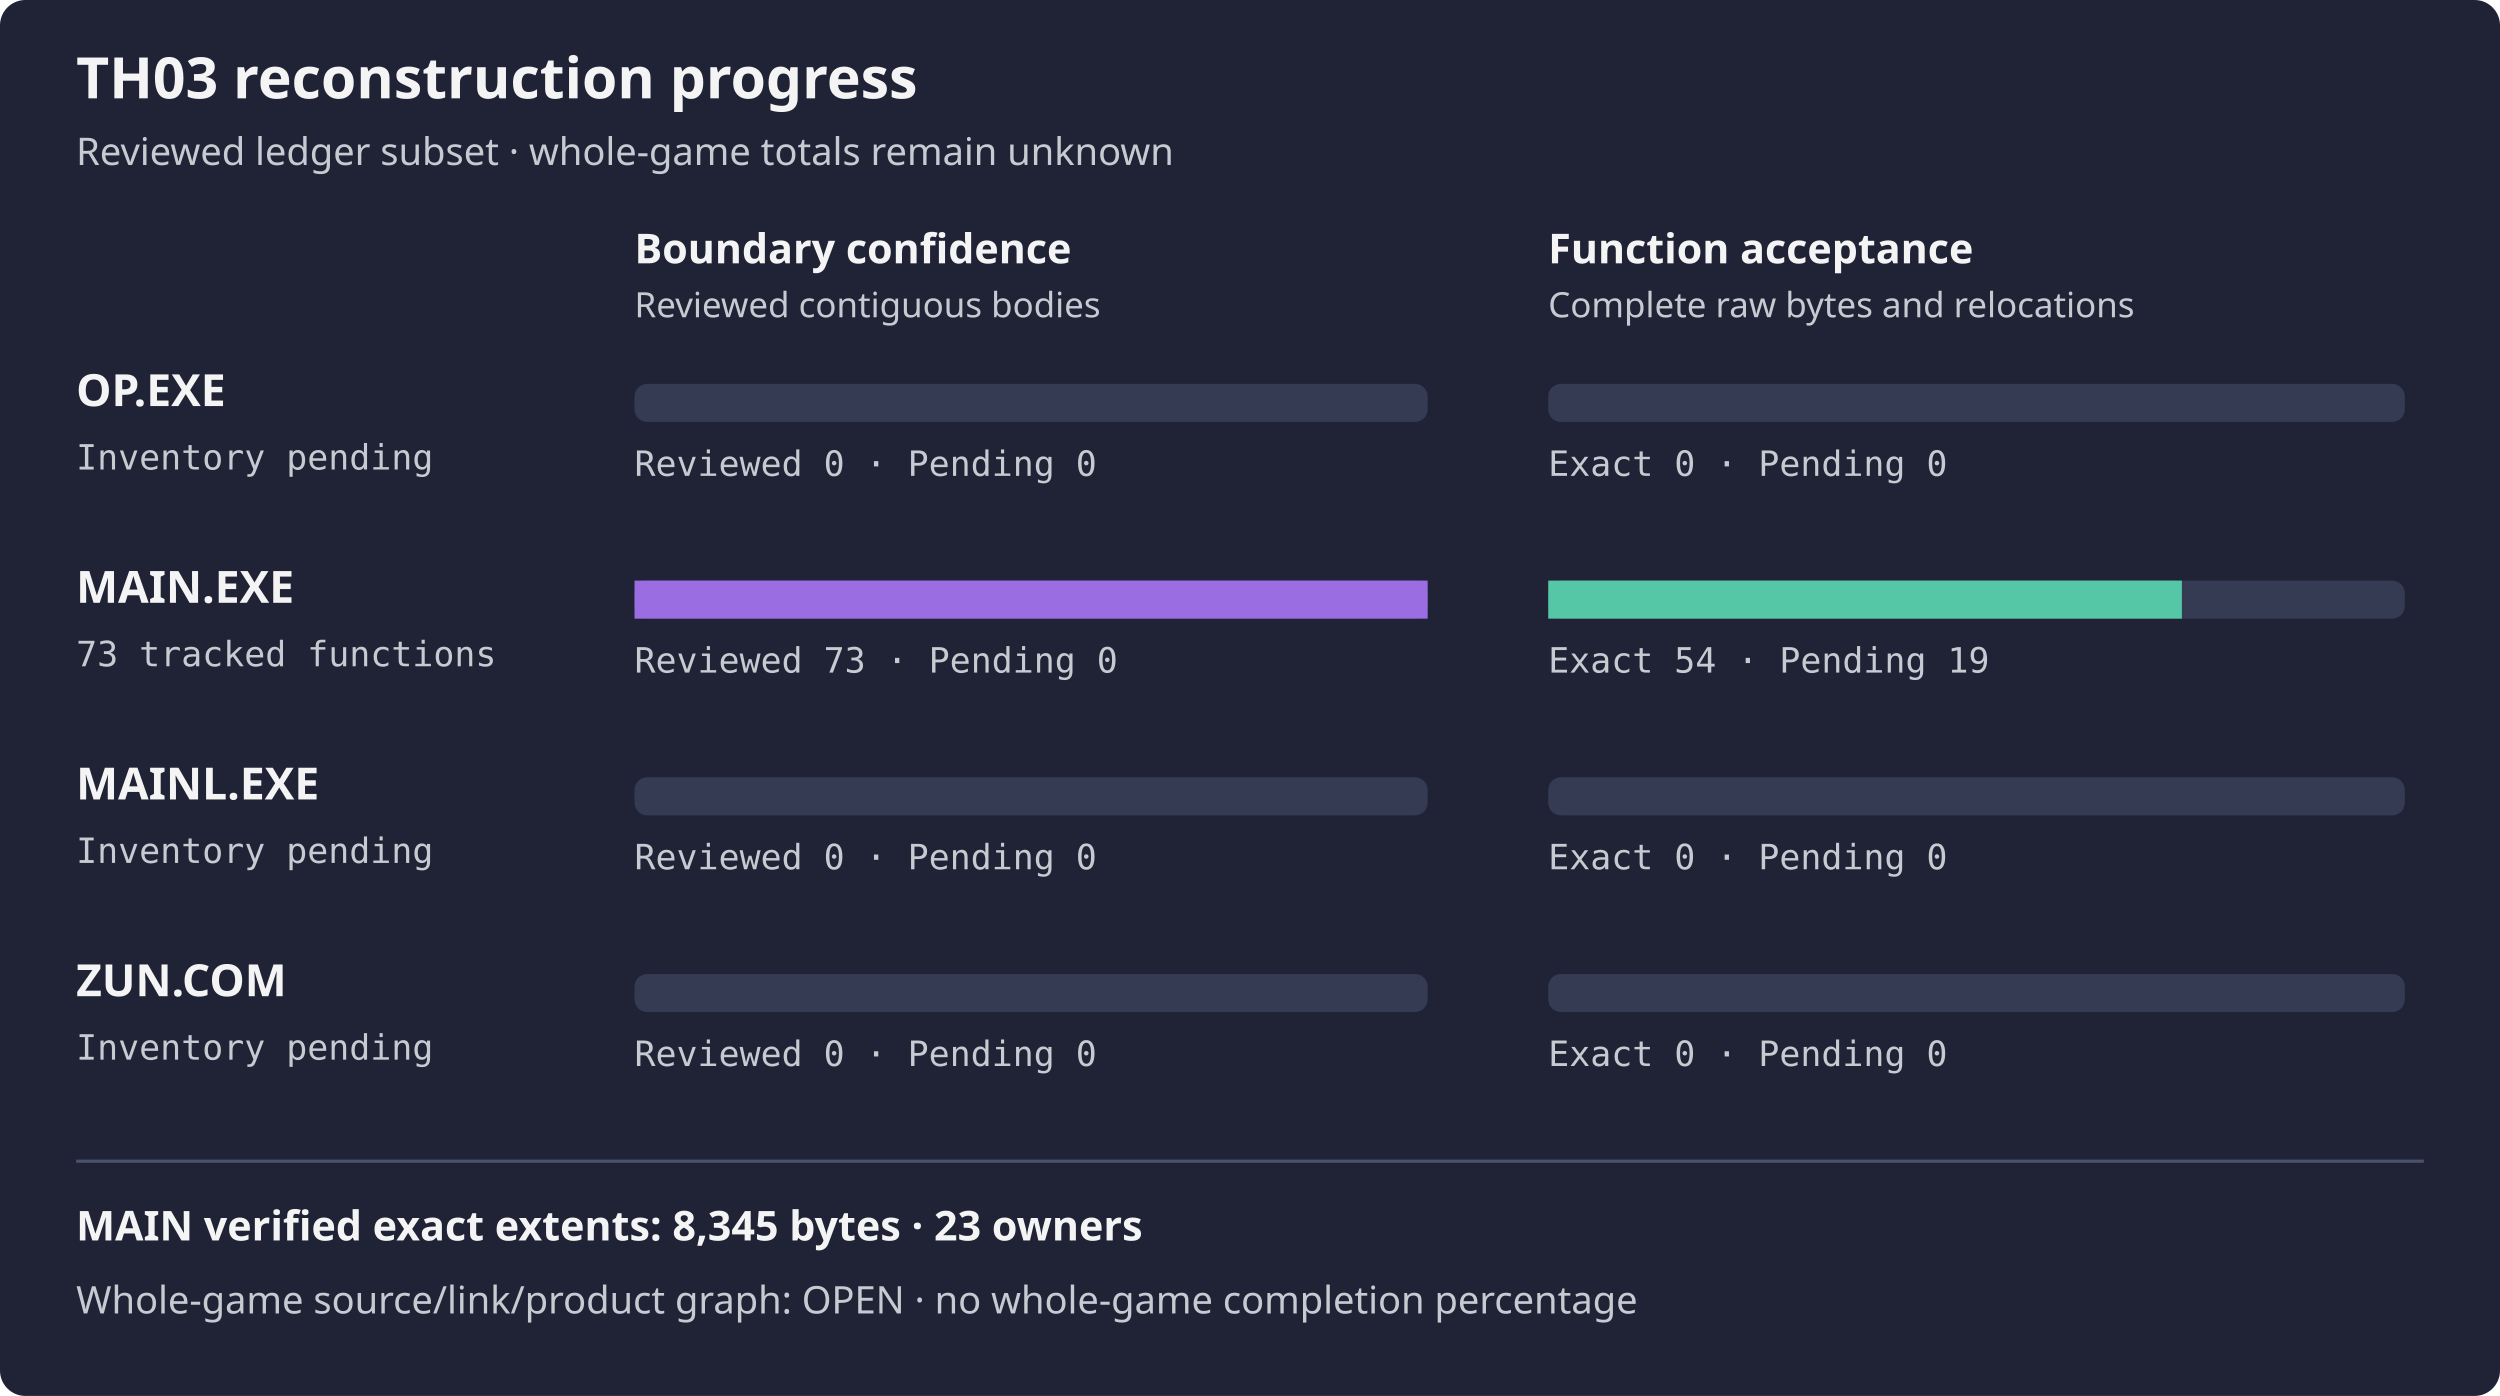
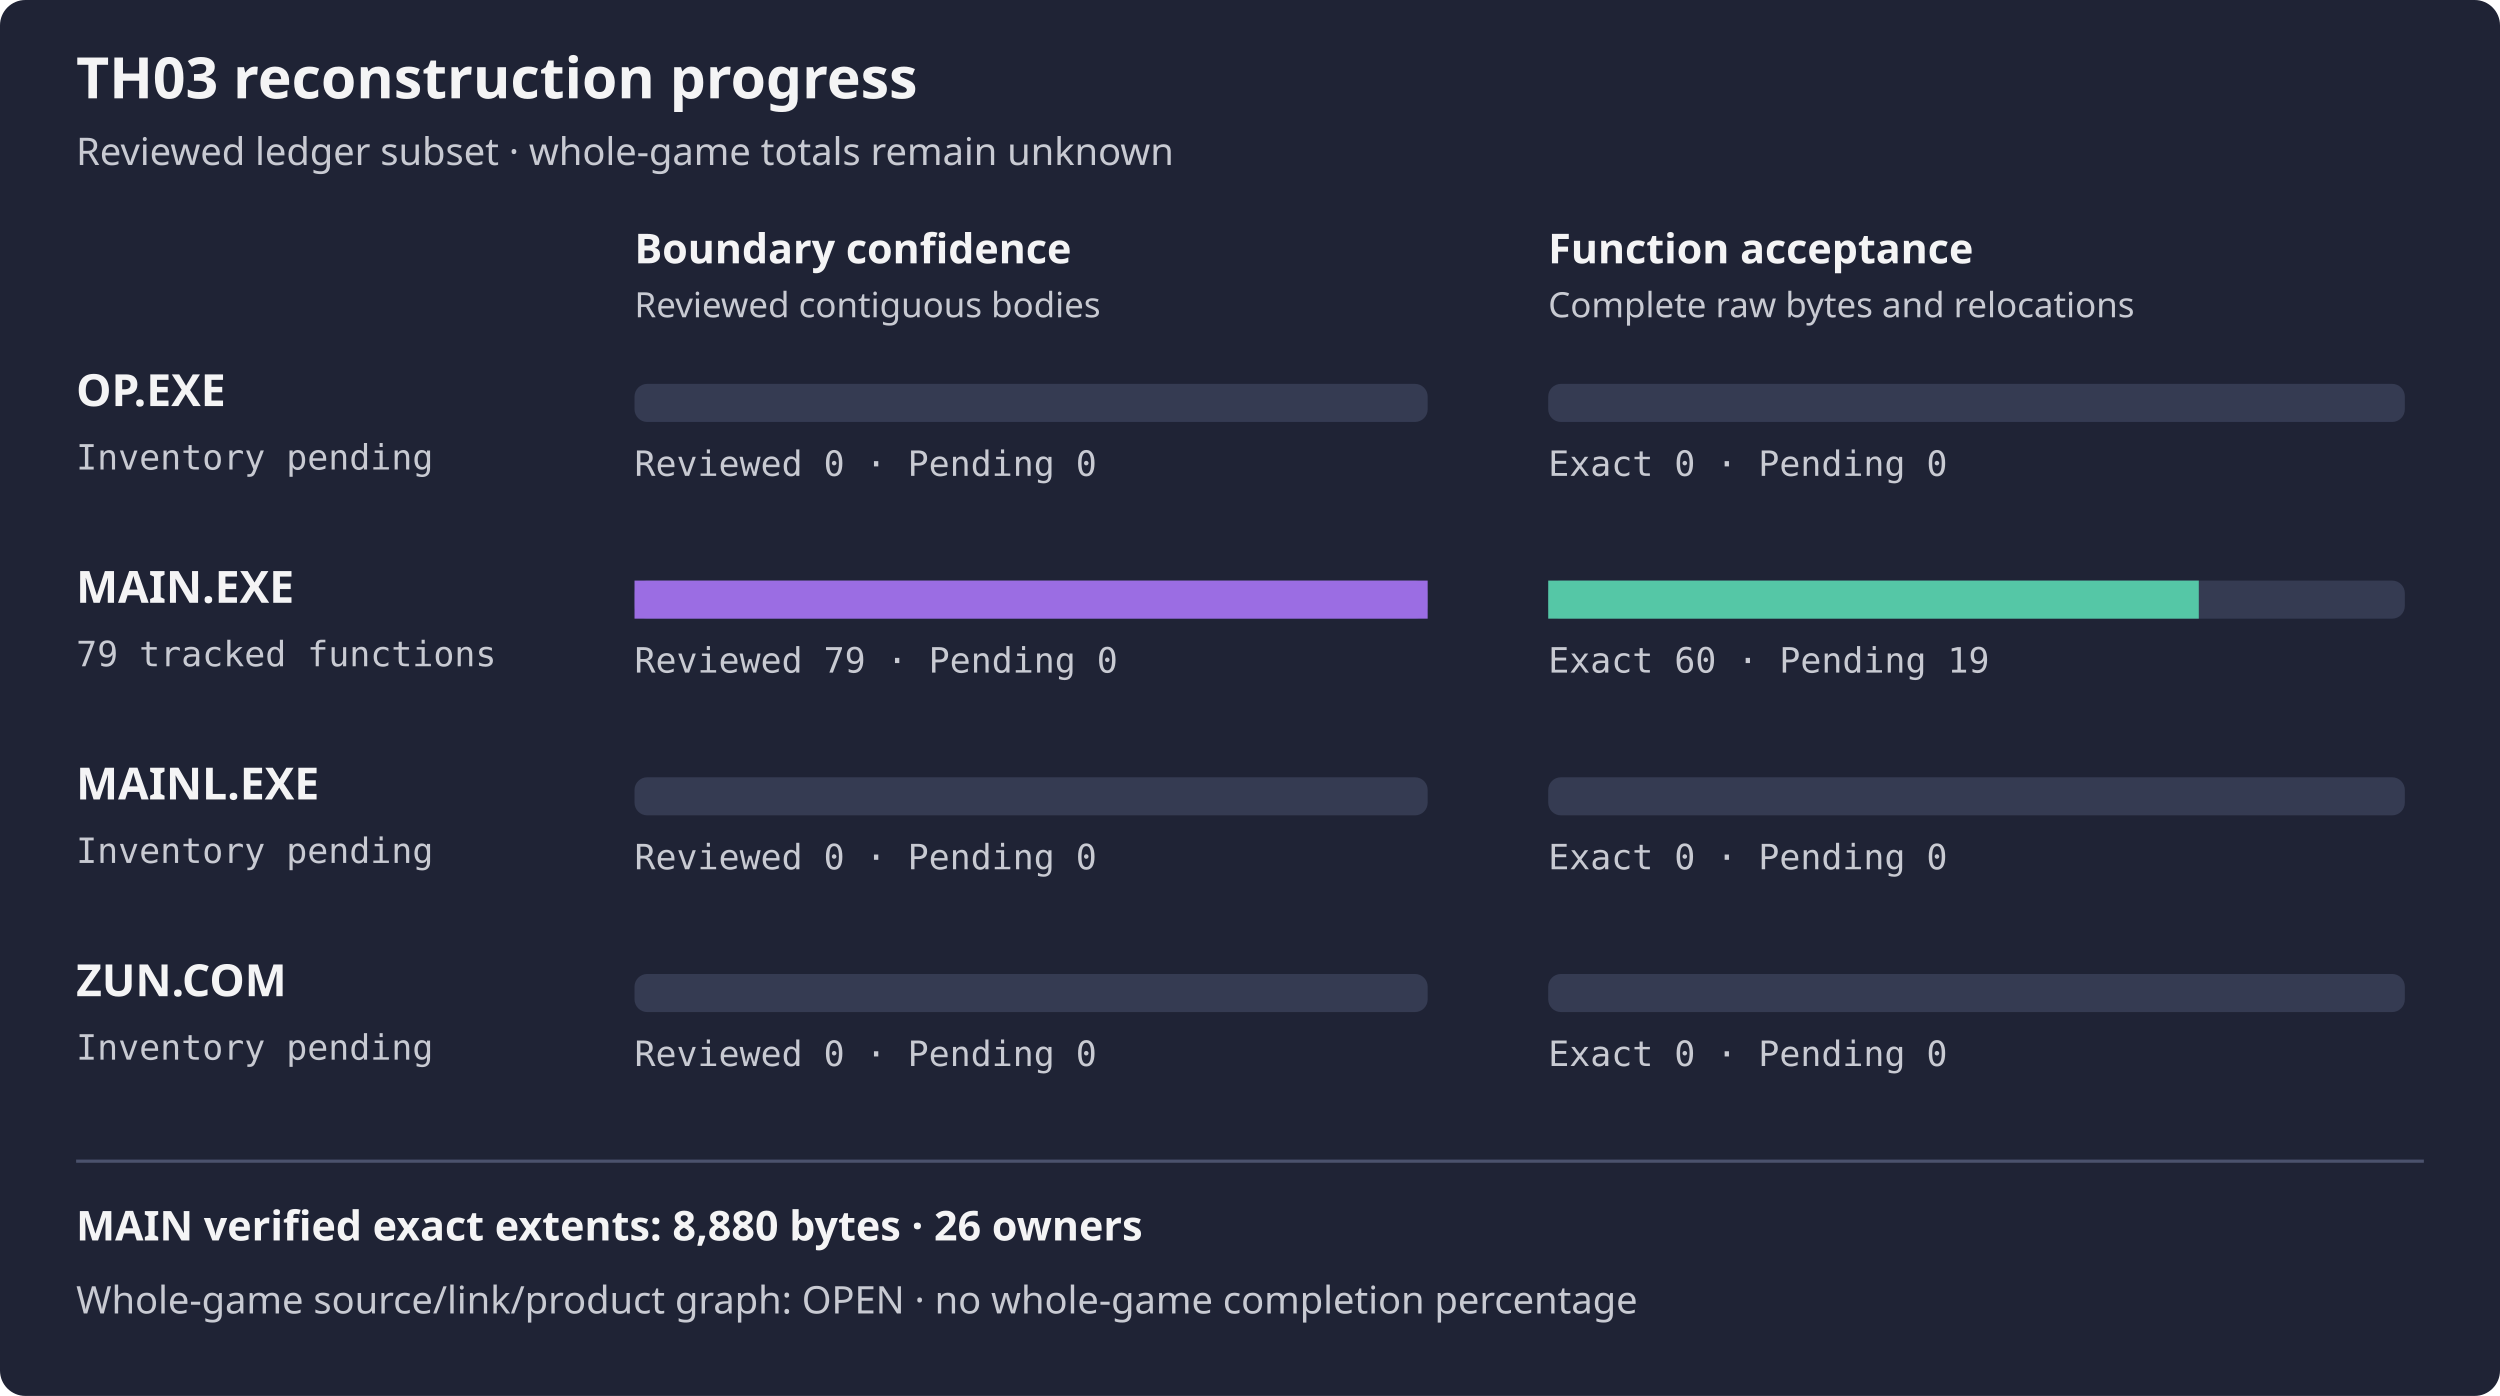
<svg xmlns="http://www.w3.org/2000/svg" width="788" height="440" viewBox="0 0 788 440" role="img" aria-label="TH03 reviewed subset reconstruction progress">
  <rect width="788" height="440" rx="8" fill="#1f2335" />
  <text x="24" y="31" fill="#f4f4f5" font-family="sans-serif" font-size="18" font-weight="600">TH03 reconstruction progress</text>
  <text x="24" y="52" fill="#c8cad2" font-family="sans-serif" font-size="12">Reviewed ledger subset · whole-game totals remain unknown</text>
  <text x="200" y="83" fill="#f4f4f5" font-family="sans-serif" font-size="13" font-weight="600">Boundary confidence</text>
  <text x="488" y="83" fill="#f4f4f5" font-family="sans-serif" font-size="13" font-weight="600">Function acceptance</text>
  <text x="200" y="100" fill="#c8cad2" font-family="sans-serif" font-size="11">Reviewed contiguous bodies</text>
  <text x="488" y="100" fill="#c8cad2" font-family="sans-serif" font-size="11">Complete raw bytes and relocations</text>
  <text x="24" y="128" fill="#f4f4f5" font-family="sans-serif" font-size="14" font-weight="600">OP.EXE</text>
  <text x="24" y="148" fill="#c8cad2" font-family="monospace" font-size="11">Inventory pending</text>
  <rect x="200" y="121" width="250" height="12" rx="4" fill="#353b52" />
  <rect x="488" y="121" width="270" height="12" rx="4" fill="#353b52" />
  <rect x="200" y="121" width="0.00" height="12" fill="#9b6de3" />
  <rect x="488" y="121" width="0.00" height="12" fill="#55c7a6" />
  <text x="200" y="150" fill="#c8cad2" font-family="monospace" font-size="11">Reviewed 0 · Pending 0</text>
  <text x="488" y="150" fill="#c8cad2" font-family="monospace" font-size="11">Exact 0 · Pending 0</text>
  <text x="24" y="190" fill="#f4f4f5" font-family="sans-serif" font-size="14" font-weight="600">MAIN.EXE</text>
-   <text x="24" y="210" fill="#c8cad2" font-family="monospace" font-size="11">73 tracked functions</text>
+   <text x="24" y="210" fill="#c8cad2" font-family="monospace" font-size="11">79 tracked functions</text>
  <rect x="200" y="183" width="250" height="12" rx="4" fill="#353b52" />
  <rect x="488" y="183" width="270" height="12" rx="4" fill="#353b52" />
  <rect x="200" y="183" width="250.00" height="12" fill="#9b6de3" />
-   <rect x="488" y="183" width="199.73" height="12" fill="#55c7a6" />
-   <text x="200" y="212" fill="#c8cad2" font-family="monospace" font-size="11">Reviewed 73 · Pending 0</text>
-   <text x="488" y="212" fill="#c8cad2" font-family="monospace" font-size="11">Exact 54 · Pending 19</text>
+   <rect x="488" y="183" width="205.06" height="12" fill="#55c7a6" />
+   <text x="200" y="212" fill="#c8cad2" font-family="monospace" font-size="11">Reviewed 79 · Pending 0</text>
+   <text x="488" y="212" fill="#c8cad2" font-family="monospace" font-size="11">Exact 60 · Pending 19</text>
  <text x="24" y="252" fill="#f4f4f5" font-family="sans-serif" font-size="14" font-weight="600">MAINL.EXE</text>
  <text x="24" y="272" fill="#c8cad2" font-family="monospace" font-size="11">Inventory pending</text>
  <rect x="200" y="245" width="250" height="12" rx="4" fill="#353b52" />
  <rect x="488" y="245" width="270" height="12" rx="4" fill="#353b52" />
  <rect x="200" y="245" width="0.00" height="12" fill="#9b6de3" />
  <rect x="488" y="245" width="0.00" height="12" fill="#55c7a6" />
  <text x="200" y="274" fill="#c8cad2" font-family="monospace" font-size="11">Reviewed 0 · Pending 0</text>
  <text x="488" y="274" fill="#c8cad2" font-family="monospace" font-size="11">Exact 0 · Pending 0</text>
  <text x="24" y="314" fill="#f4f4f5" font-family="sans-serif" font-size="14" font-weight="600">ZUN.COM</text>
  <text x="24" y="334" fill="#c8cad2" font-family="monospace" font-size="11">Inventory pending</text>
  <rect x="200" y="307" width="250" height="12" rx="4" fill="#353b52" />
  <rect x="488" y="307" width="270" height="12" rx="4" fill="#353b52" />
  <rect x="200" y="307" width="0.00" height="12" fill="#9b6de3" />
  <rect x="488" y="307" width="0.00" height="12" fill="#55c7a6" />
  <text x="200" y="336" fill="#c8cad2" font-family="monospace" font-size="11">Reviewed 0 · Pending 0</text>
  <text x="488" y="336" fill="#c8cad2" font-family="monospace" font-size="11">Exact 0 · Pending 0</text>
  <path d="M24 366 H764" stroke="#4b526d" />
-   <text x="24" y="391" fill="#f4f4f5" font-family="sans-serif" font-size="13" font-weight="600">MAIN verified exact extents: 8,345 bytes · 23 owners</text>
+   <text x="24" y="391" fill="#f4f4f5" font-family="sans-serif" font-size="13" font-weight="600">MAIN verified exact extents: 8,880 bytes · 26 owners</text>
  <text x="24" y="414" fill="#c8cad2" font-family="sans-serif" font-size="12">Whole-game source/link/product graph: OPEN · no whole-game completion percentage</text>
</svg>
